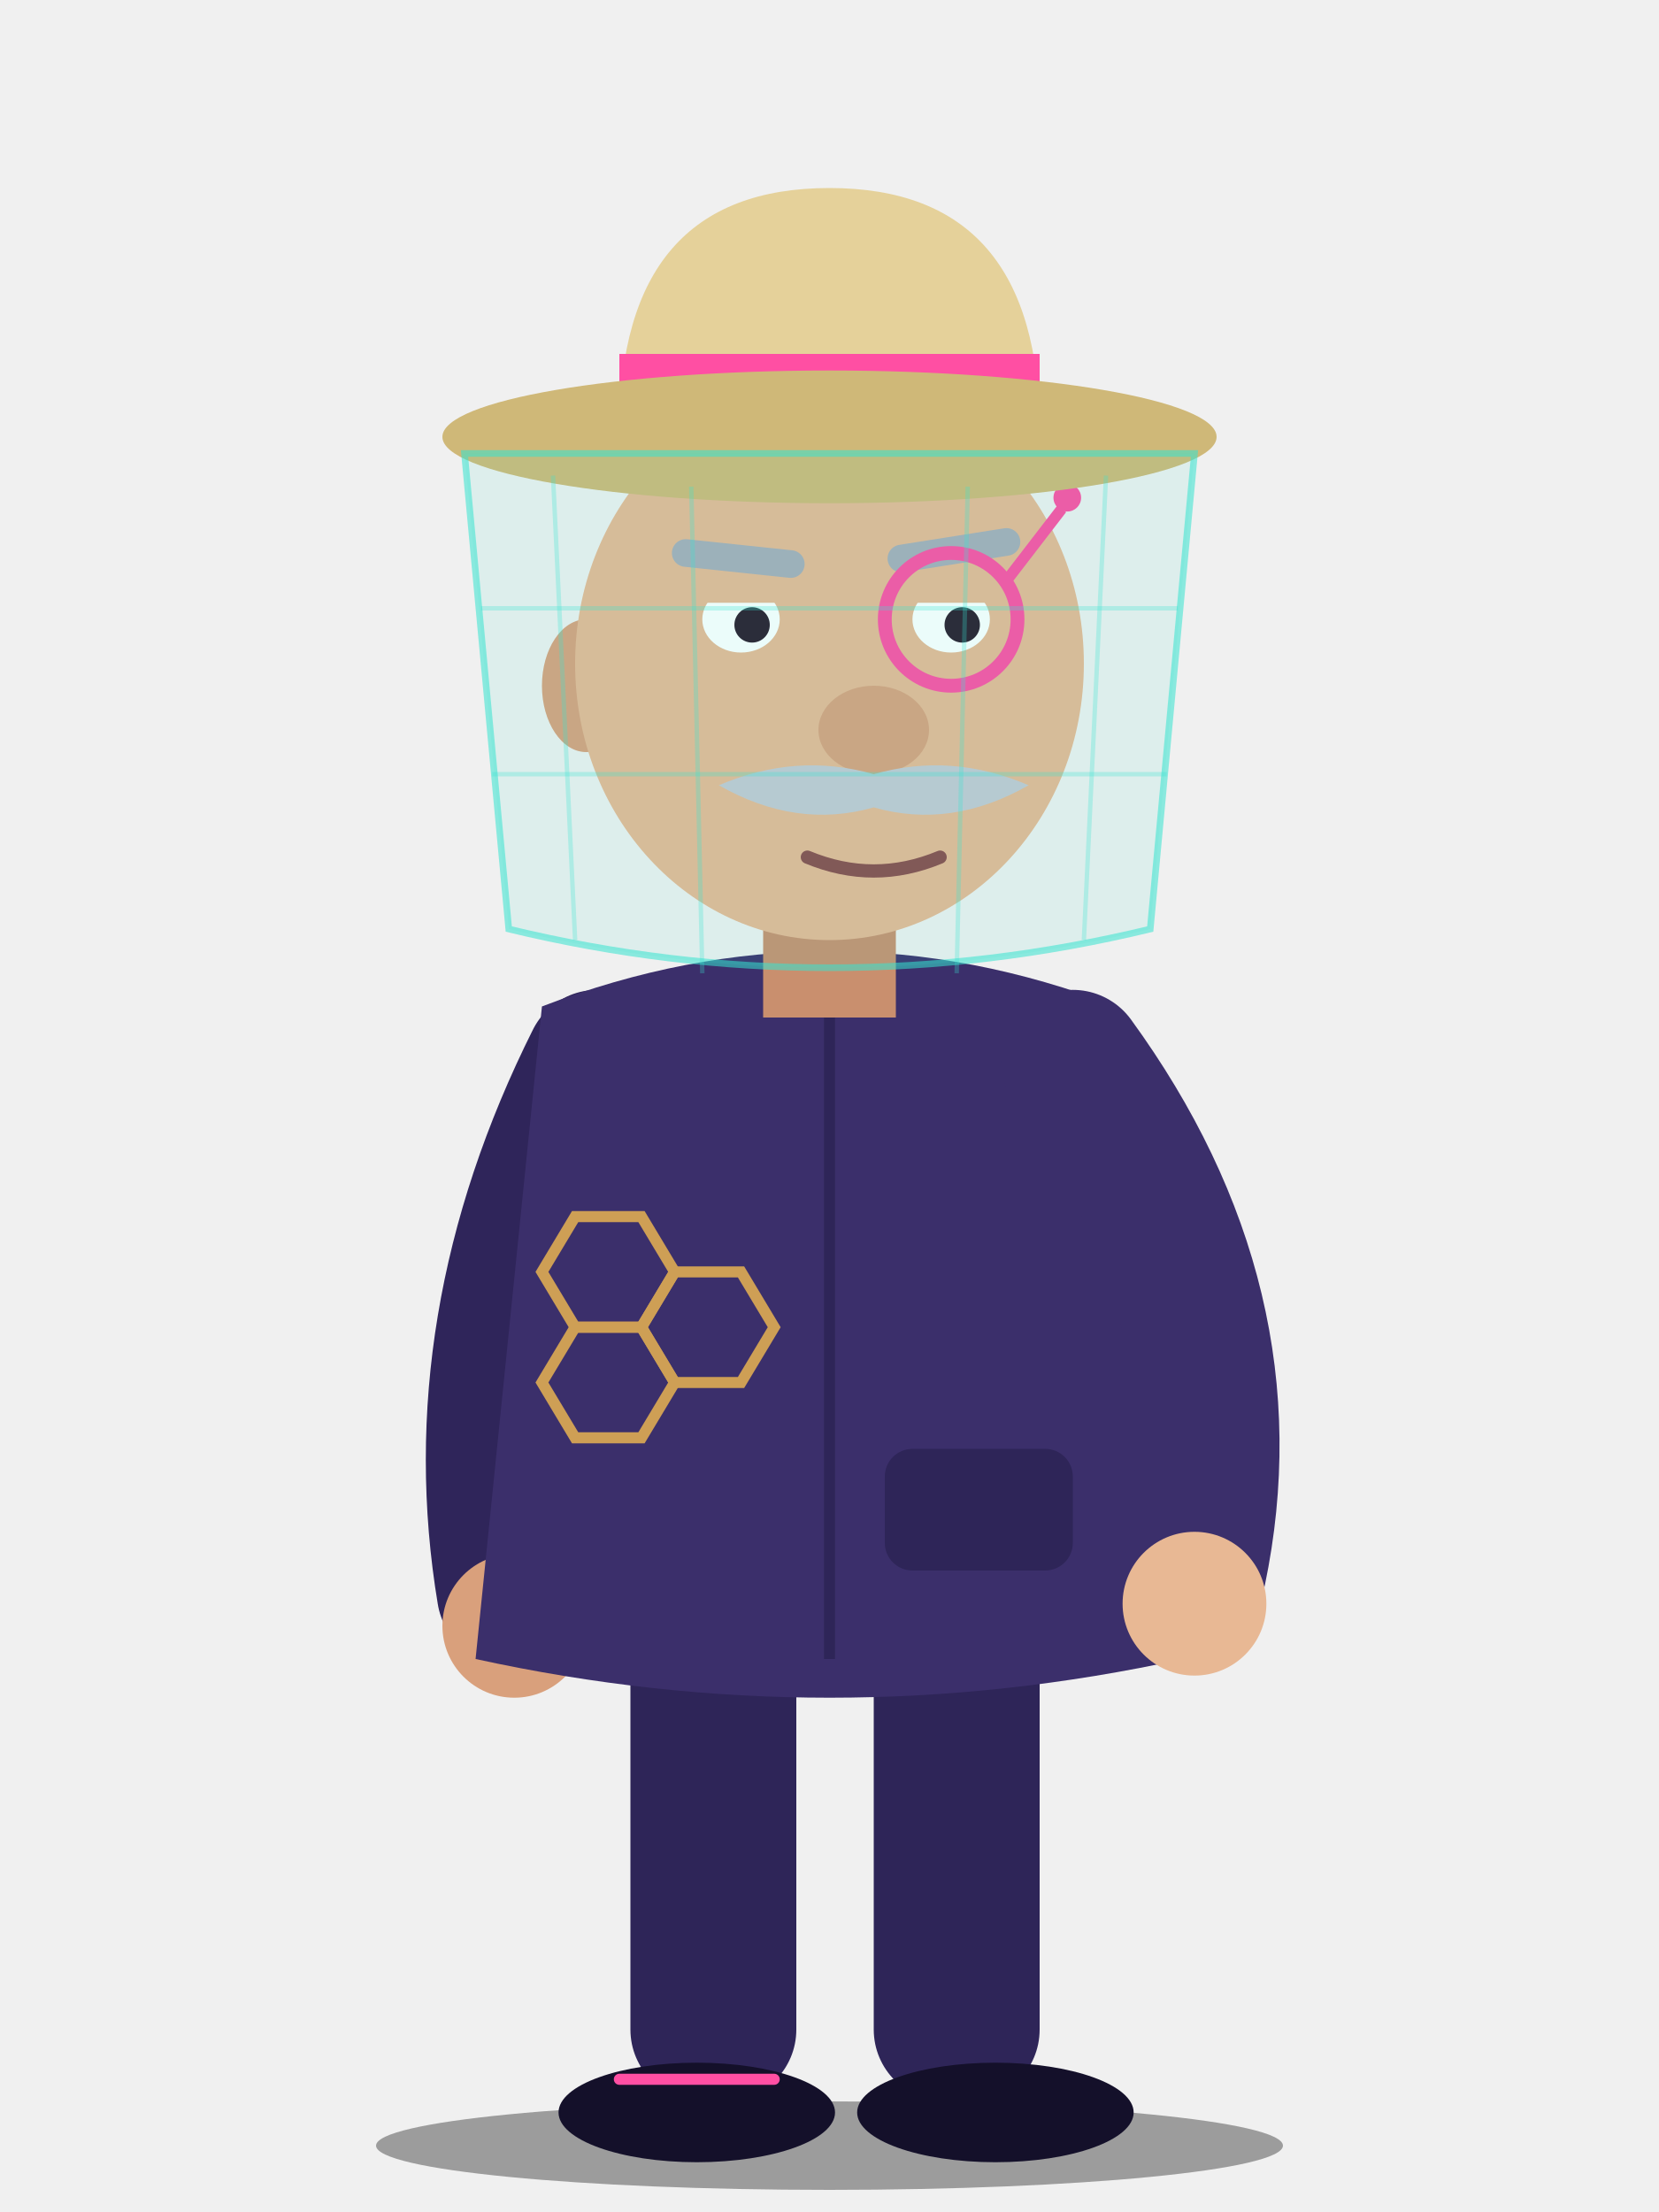
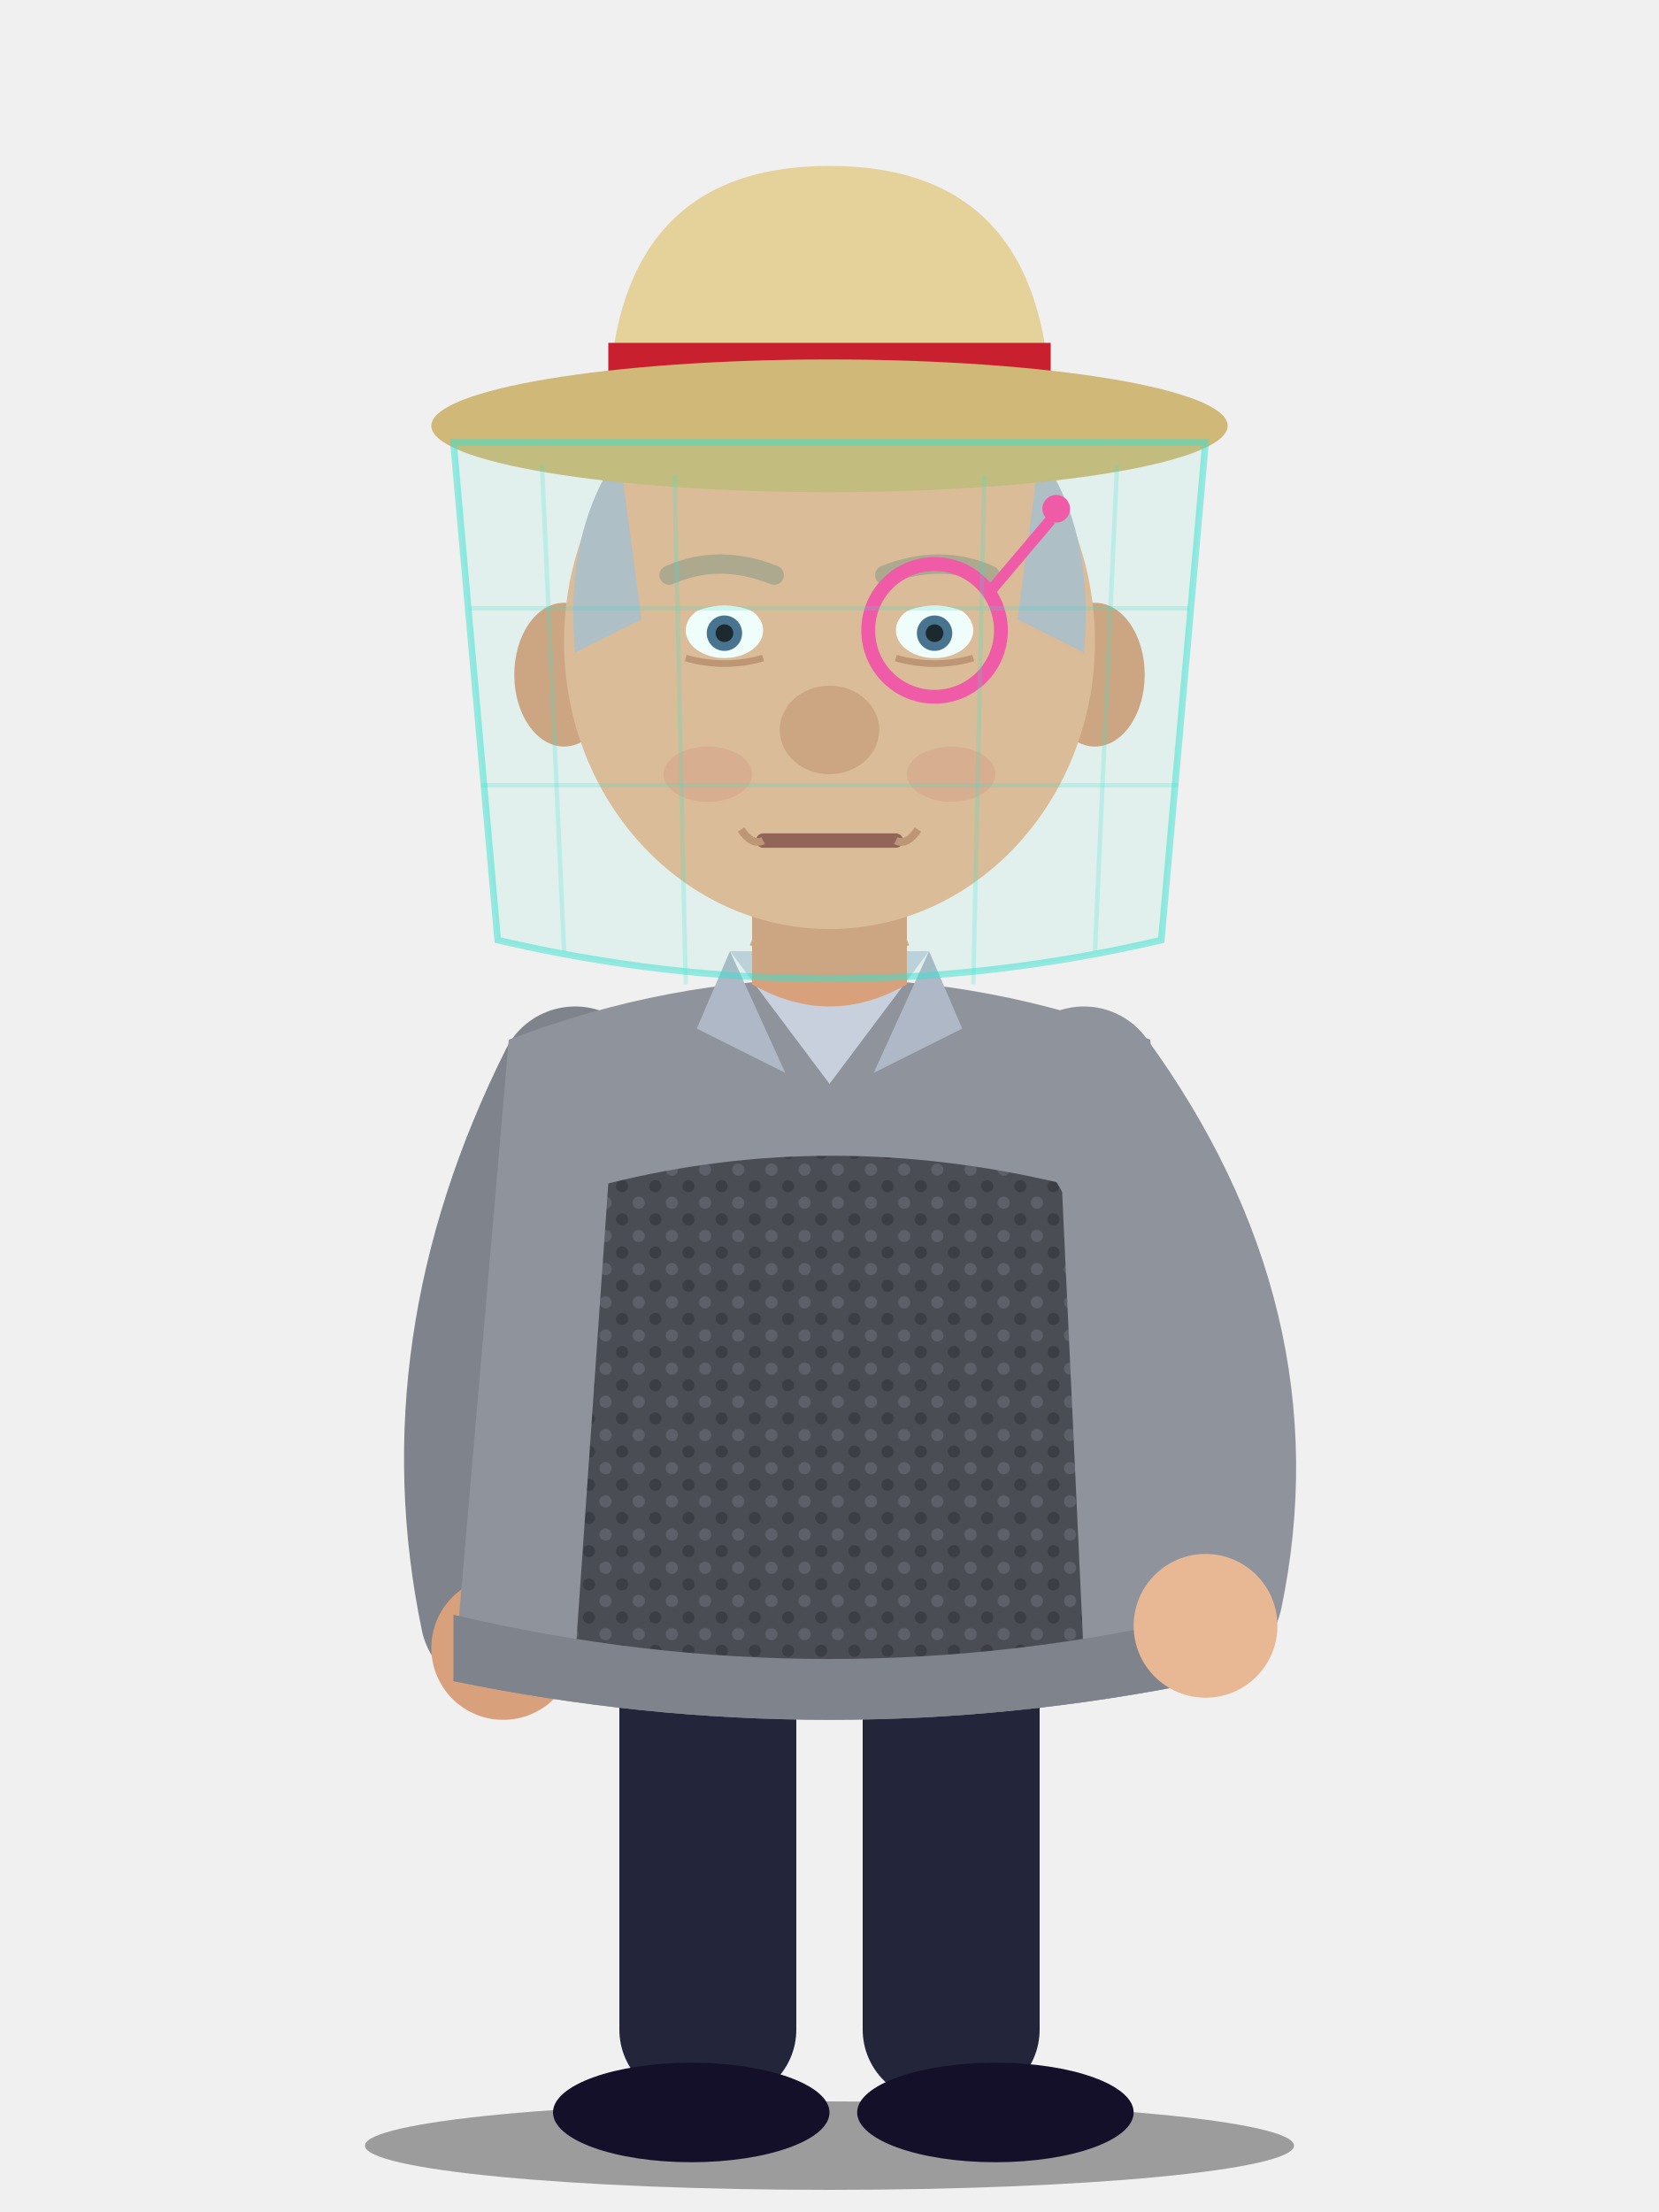
<svg xmlns="http://www.w3.org/2000/svg" viewBox="0 0 300 400" id="pylyp">
-   <ellipse cx="150" cy="388" rx="82" ry="8" fill="#000" opacity=".35" />
+   <defs>
+     <pattern id="knit" width="6" height="6" patternUnits="userSpaceOnUse">
+       <rect width="6" height="6" fill="#4b4d55" />
+       <circle cx="1.5" cy="1.5" r="1.1" fill="#5d6069" />
+       <circle cx="4.5" cy="4.5" r="1.1" fill="#3c3e45" />
+     </pattern>
+   </defs>
+   <ellipse cx="150" cy="388" rx="84" ry="8" fill="#000" opacity=".35" />
  <g id="legs">
-     <rect x="114" y="282" width="30" height="98" rx="13" fill="#2e2558" />
-     <rect x="158" y="282" width="30" height="98" rx="13" fill="#2e2558" />
-     <ellipse cx="126" cy="382" rx="25" ry="9" fill="#14102a" />
+     <rect x="112" y="290" width="32" height="90" rx="13" fill="#23263a" />
+     <rect x="156" y="290" width="32" height="90" rx="13" fill="#23263a" />
+     <ellipse cx="125" cy="382" rx="25" ry="9" fill="#14102a" />
    <ellipse cx="180" cy="382" rx="25" ry="9" fill="#14102a" />
-     <path d="M112 376 L140 376" stroke="#ff4fa3" stroke-width="2" stroke-linecap="round" />
  </g>
  <g id="arm-back">
-     <path d="M108 192 Q84 240 92 288" stroke="#2f255a" stroke-width="26" stroke-linecap="round" fill="none" />
-     <circle cx="93" cy="294" r="13" fill="#d9a07c" />
+     <path d="M104 196 Q80 244 90 292" stroke="#7f838c" stroke-width="28" stroke-linecap="round" fill="none" />
+     <circle cx="91" cy="298" r="13" fill="#d9a07c" />
  </g>
  <g id="body">
-     <path d="M98 182 Q150 162 202 182 L214 300 Q150 314 86 300 Z" fill="#3b2f6b" />
-     <path d="M150 172 L150 300" stroke="#2e2558" stroke-width="2" />
-     <g fill="none" stroke="#ffc44d" stroke-width="2" opacity=".75">
-       <polygon points="122,230 116,240 104,240 98,230 104,220 116,220" />
-       <polygon points="140,240 134,250 122,250 116,240 122,230 134,230" />
-       <polygon points="122,250 116,260 104,260 98,250 104,240 116,240" />
-     </g>
-     <rect x="160" y="262" width="34" height="22" rx="5" fill="#2e2558" />
+     <path d="M92 188 Q150 166 208 188 L218 304 Q150 318 82 304 Z" fill="#8f939c" />
+     <path d="M110 214 Q150 204 192 214 L196 300 Q150 310 104 300 Z" fill="url(#knit)" />
+     <path d="M82 292 Q150 308 218 292 L218 304 Q150 318 82 304 Z" fill="#7f838c" />
+     <path d="M132 172 L150 196 L168 172 Z" fill="#c7d0dc" />
+     <path d="M132 172 L142 194 L126 186 Z M168 172 L158 194 L174 186 Z" fill="#aeb8c6" />
  </g>
-   <rect x="138" y="160" width="24" height="24" fill="#c98f6e" />
+   <path d="M136 160 L164 160 L164 178 Q150 186 136 178 Z" fill="#d9a07c" />
  <g id="head">
-     <ellipse cx="106" cy="124" rx="8" ry="12" fill="#d9a07c" />
-     <ellipse cx="150" cy="120" rx="46" ry="50" fill="#e8b894" />
-     <ellipse cx="158" cy="132" rx="10" ry="8" fill="#d9a07c" />
+     <ellipse cx="102" cy="122" rx="9" ry="13" fill="#d9a07c" />
+     <ellipse cx="198" cy="122" rx="9" ry="13" fill="#d9a07c" />
+     <ellipse cx="150" cy="116" rx="48" ry="52" fill="#e8b894" />
+     <path d="M104 118 Q102 96 112 82 L116 112 Z" fill="#b9bcc4" />
+     <path d="M196 118 Q198 96 188 82 L184 112 Z" fill="#b9bcc4" />
+     <ellipse cx="150" cy="132" rx="9" ry="8" fill="#d9a07c" />
+     <ellipse cx="128" cy="140" rx="8" ry="5" fill="#e0907a" opacity=".35" />
+     <ellipse cx="172" cy="140" rx="8" ry="5" fill="#e0907a" opacity=".35" />
    <g id="eyes-open">
-       <ellipse cx="134" cy="112" rx="7" ry="6" fill="#fff" />
-       <ellipse cx="172" cy="112" rx="7" ry="6" fill="#fff" />
-       <circle cx="136" cy="113" r="3.2" fill="#2a1a2a" />
-       <circle cx="174" cy="113" r="3.2" fill="#2a1a2a" />
-       <path d="M127 109 A7 5 0 0 1 141 109" fill="#e8b894" />
-       <path d="M165 109 A7 5 0 0 1 179 109" fill="#e8b894" />
+       <ellipse cx="131" cy="114" rx="7" ry="5" fill="#fff" />
+       <ellipse cx="169" cy="114" rx="7" ry="5" fill="#fff" />
+       <circle cx="131" cy="114.5" r="3.2" fill="#4a6a8a" />
+       <circle cx="169" cy="114.5" r="3.2" fill="#4a6a8a" />
+       <circle cx="131" cy="114.5" r="1.6" fill="#1a1a22" />
+       <circle cx="169" cy="114.5" r="1.6" fill="#1a1a22" />
+       <path d="M123 112 Q131 107 139 112 L139 110 Q131 105 123 110 Z" fill="#e8b894" />
+       <path d="M161 112 Q169 107 177 112 L177 110 Q169 105 161 110 Z" fill="#e8b894" />
+       <path d="M124 119 Q131 121 138 119 M162 119 Q169 121 176 119" stroke="#c9906e" stroke-width="1.2" fill="none" />
    </g>
    <g id="eyes-closed" style="display:none">
-       <path d="M127 113 Q134 117 141 113" stroke="#3a2a2a" stroke-width="2.2" fill="none" stroke-linecap="round" />
-       <path d="M165 113 Q172 117 179 113" stroke="#3a2a2a" stroke-width="2.2" fill="none" stroke-linecap="round" />
+       <path d="M124 115 Q131 119 138 115" stroke="#5a3a2a" stroke-width="2.2" fill="none" stroke-linecap="round" />
+       <path d="M162 115 Q169 119 176 115" stroke="#5a3a2a" stroke-width="2.2" fill="none" stroke-linecap="round" />
    </g>
-     <g id="brows" stroke="#a7acb8" stroke-width="5" stroke-linecap="round">
-       <path d="M124 100 L143 102" />
-       <path d="M163 101 L182 98" />
+     <g id="brows" stroke="#b7a48a" stroke-width="3.5" stroke-linecap="round" fill="none">
+       <path d="M121 104 Q130 100 140 104" />
+       <path d="M160 104 Q170 100 179 104" />
    </g>
-     <circle cx="172" cy="112" r="12" fill="none" stroke="#ff4fa3" stroke-width="2.5" />
-     <path d="M182 105 L192 92" stroke="#ff4fa3" stroke-width="2" />
-     <circle cx="193" cy="90" r="2.5" fill="#ff4fa3" />
-     <path d="M130 142 Q144 136 158 140 Q172 136 186 142 Q172 150 158 146 Q144 150 130 142 Z" fill="#c4c8d2" />
+     <circle cx="169" cy="114" r="12" fill="none" stroke="#ff4fa3" stroke-width="2.5" />
+     <path d="M179 107 L190 94" stroke="#ff4fa3" stroke-width="2" />
+     <circle cx="191" cy="92" r="2.5" fill="#ff4fa3" />
    <g id="mouth-closed">
-       <path d="M146 155 Q158 160 170 155" stroke="#8a4a4a" stroke-width="2.4" fill="none" stroke-linecap="round" />
+       <path d="M138 152 L162 152" stroke="#9a5a50" stroke-width="2.6" stroke-linecap="round" />
+       <path d="M134 150 Q136 153 138 152 M162 152 Q164 153 166 150" stroke="#c9906e" stroke-width="1.4" fill="none" />
    </g>
    <g id="mouth-open" style="display:none">
-       <ellipse cx="158" cy="156" rx="9" ry="6" fill="#4a1f2e" />
-       <ellipse cx="158" cy="159" rx="5" ry="2.5" fill="#d0607a" />
+       <ellipse cx="150" cy="153" rx="10" ry="6" fill="#4a1f2e" />
+       <ellipse cx="150" cy="156" rx="6" ry="2.5" fill="#d0607a" />
    </g>
    <g id="mouth-wide" style="display:none">
-       <ellipse cx="158" cy="157" rx="12" ry="9" fill="#4a1f2e" />
-       <ellipse cx="158" cy="162" rx="7" ry="3.5" fill="#d0607a" />
+       <ellipse cx="150" cy="154" rx="13" ry="10" fill="#4a1f2e" />
+       <ellipse cx="150" cy="160" rx="8" ry="3.5" fill="#d0607a" />
    </g>
+     <path d="M136 170 Q150 176 164 170" stroke="#d9a07c" stroke-width="2" fill="none" />
  </g>
  <g id="hat">
-     <path d="M112 78 Q112 34 150 34 Q188 34 188 78 Z" fill="#e5d19a" />
-     <rect x="112" y="64" width="76" height="11" fill="#ff4fa3" />
-     <ellipse cx="150" cy="79" rx="70" ry="12" fill="#cfb878" />
-     <path d="M84 82 L92 168 Q150 182 208 168 L216 82 Z" fill="#36e3d0" fill-opacity=".10" stroke="#36e3d0" stroke-opacity=".55" stroke-width="1.2" />
-     <g stroke="#36e3d0" stroke-opacity=".28" stroke-width=".8">
-       <line x1="100" y1="86" x2="104" y2="170" />
-       <line x1="125" y1="88" x2="127" y2="176" />
-       <line x1="175" y1="88" x2="173" y2="176" />
-       <line x1="200" y1="86" x2="196" y2="170" />
-       <line x1="87" y1="110" x2="213" y2="110" />
-       <line x1="89" y1="140" x2="211" y2="140" />
+     <path d="M110 76 Q110 30 150 30 Q190 30 190 76 Z" fill="#e5d19a" />
+     <rect x="110" y="62" width="80" height="6" fill="#c8202e" />
+     <rect x="110" y="68" width="80" height="6" fill="#1a1a1e" />
+     <ellipse cx="150" cy="77" rx="72" ry="12" fill="#cfb878" />
+     <path d="M82 80 L90 170 Q150 184 210 170 L218 80 Z" fill="#36e3d0" fill-opacity=".08" stroke="#36e3d0" stroke-opacity=".5" stroke-width="1.2" />
+     <g stroke="#36e3d0" stroke-opacity=".22" stroke-width=".8">
+       <line x1="98" y1="84" x2="102" y2="172" />
+       <line x1="122" y1="86" x2="124" y2="178" />
+       <line x1="178" y1="86" x2="176" y2="178" />
+       <line x1="202" y1="84" x2="198" y2="172" />
+       <line x1="85" y1="110" x2="215" y2="110" />
+       <line x1="87" y1="142" x2="213" y2="142" />
    </g>
  </g>
  <g id="arm-front">
-     <path d="M194 192 Q226 236 216 284" stroke="#3b2f6b" stroke-width="26" stroke-linecap="round" fill="none" />
-     <circle cx="216" cy="290" r="13" fill="#e8b894" />
+     <path d="M196 196 Q228 240 218 288" stroke="#8f939c" stroke-width="28" stroke-linecap="round" fill="none" />
+     <circle cx="218" cy="294" r="13" fill="#e8b894" />
  </g>
</svg>
